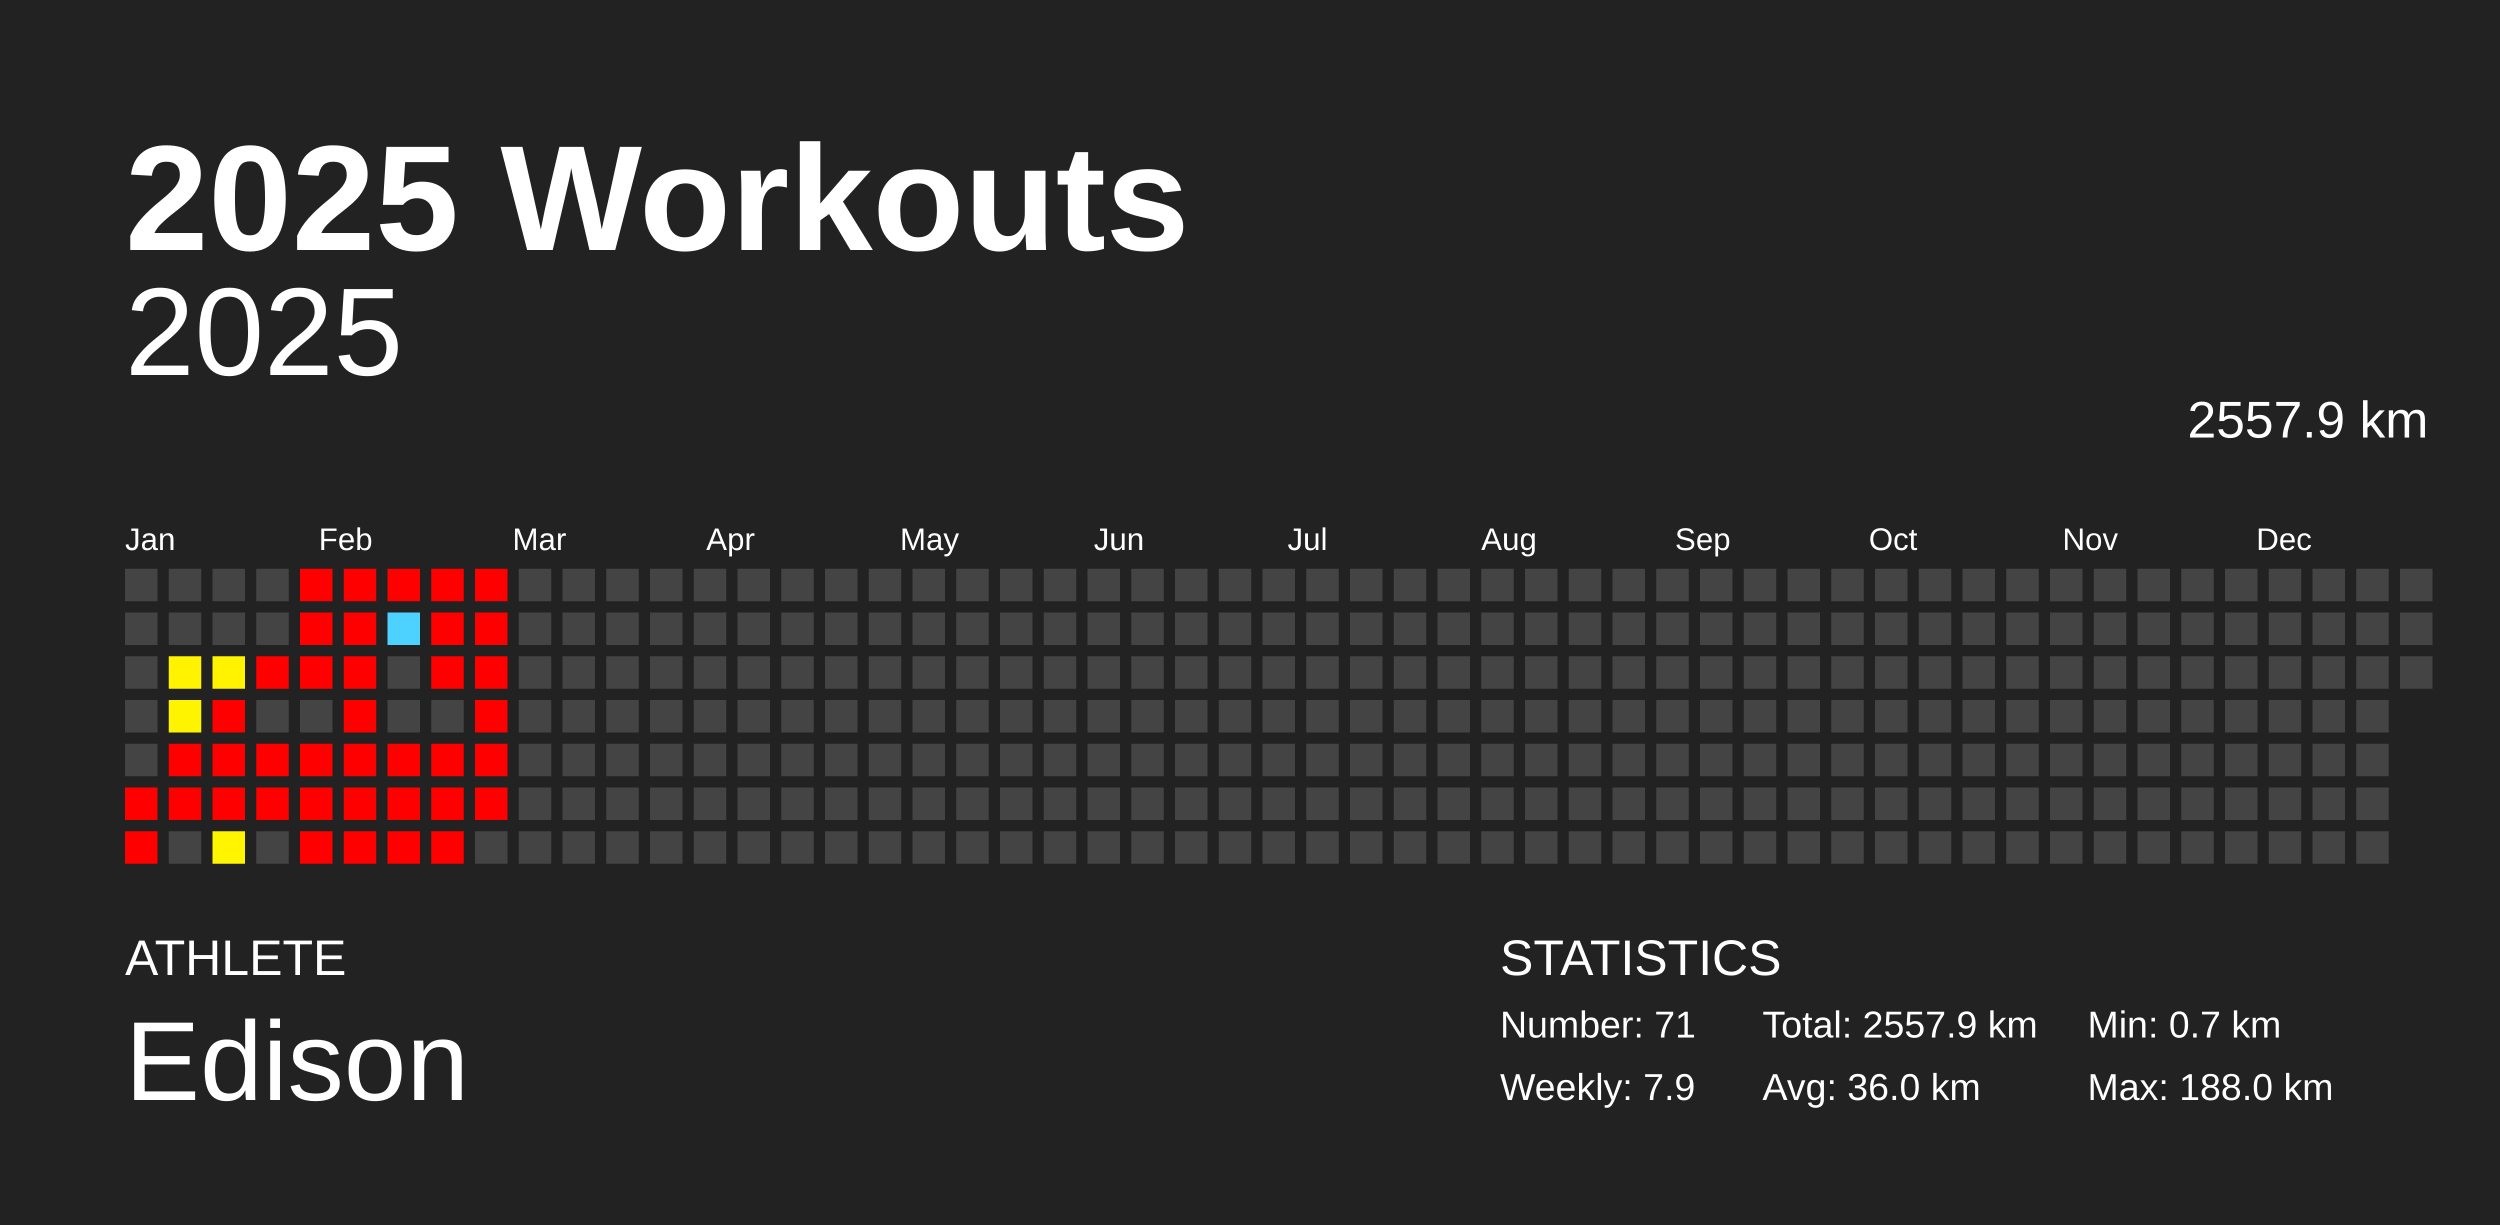
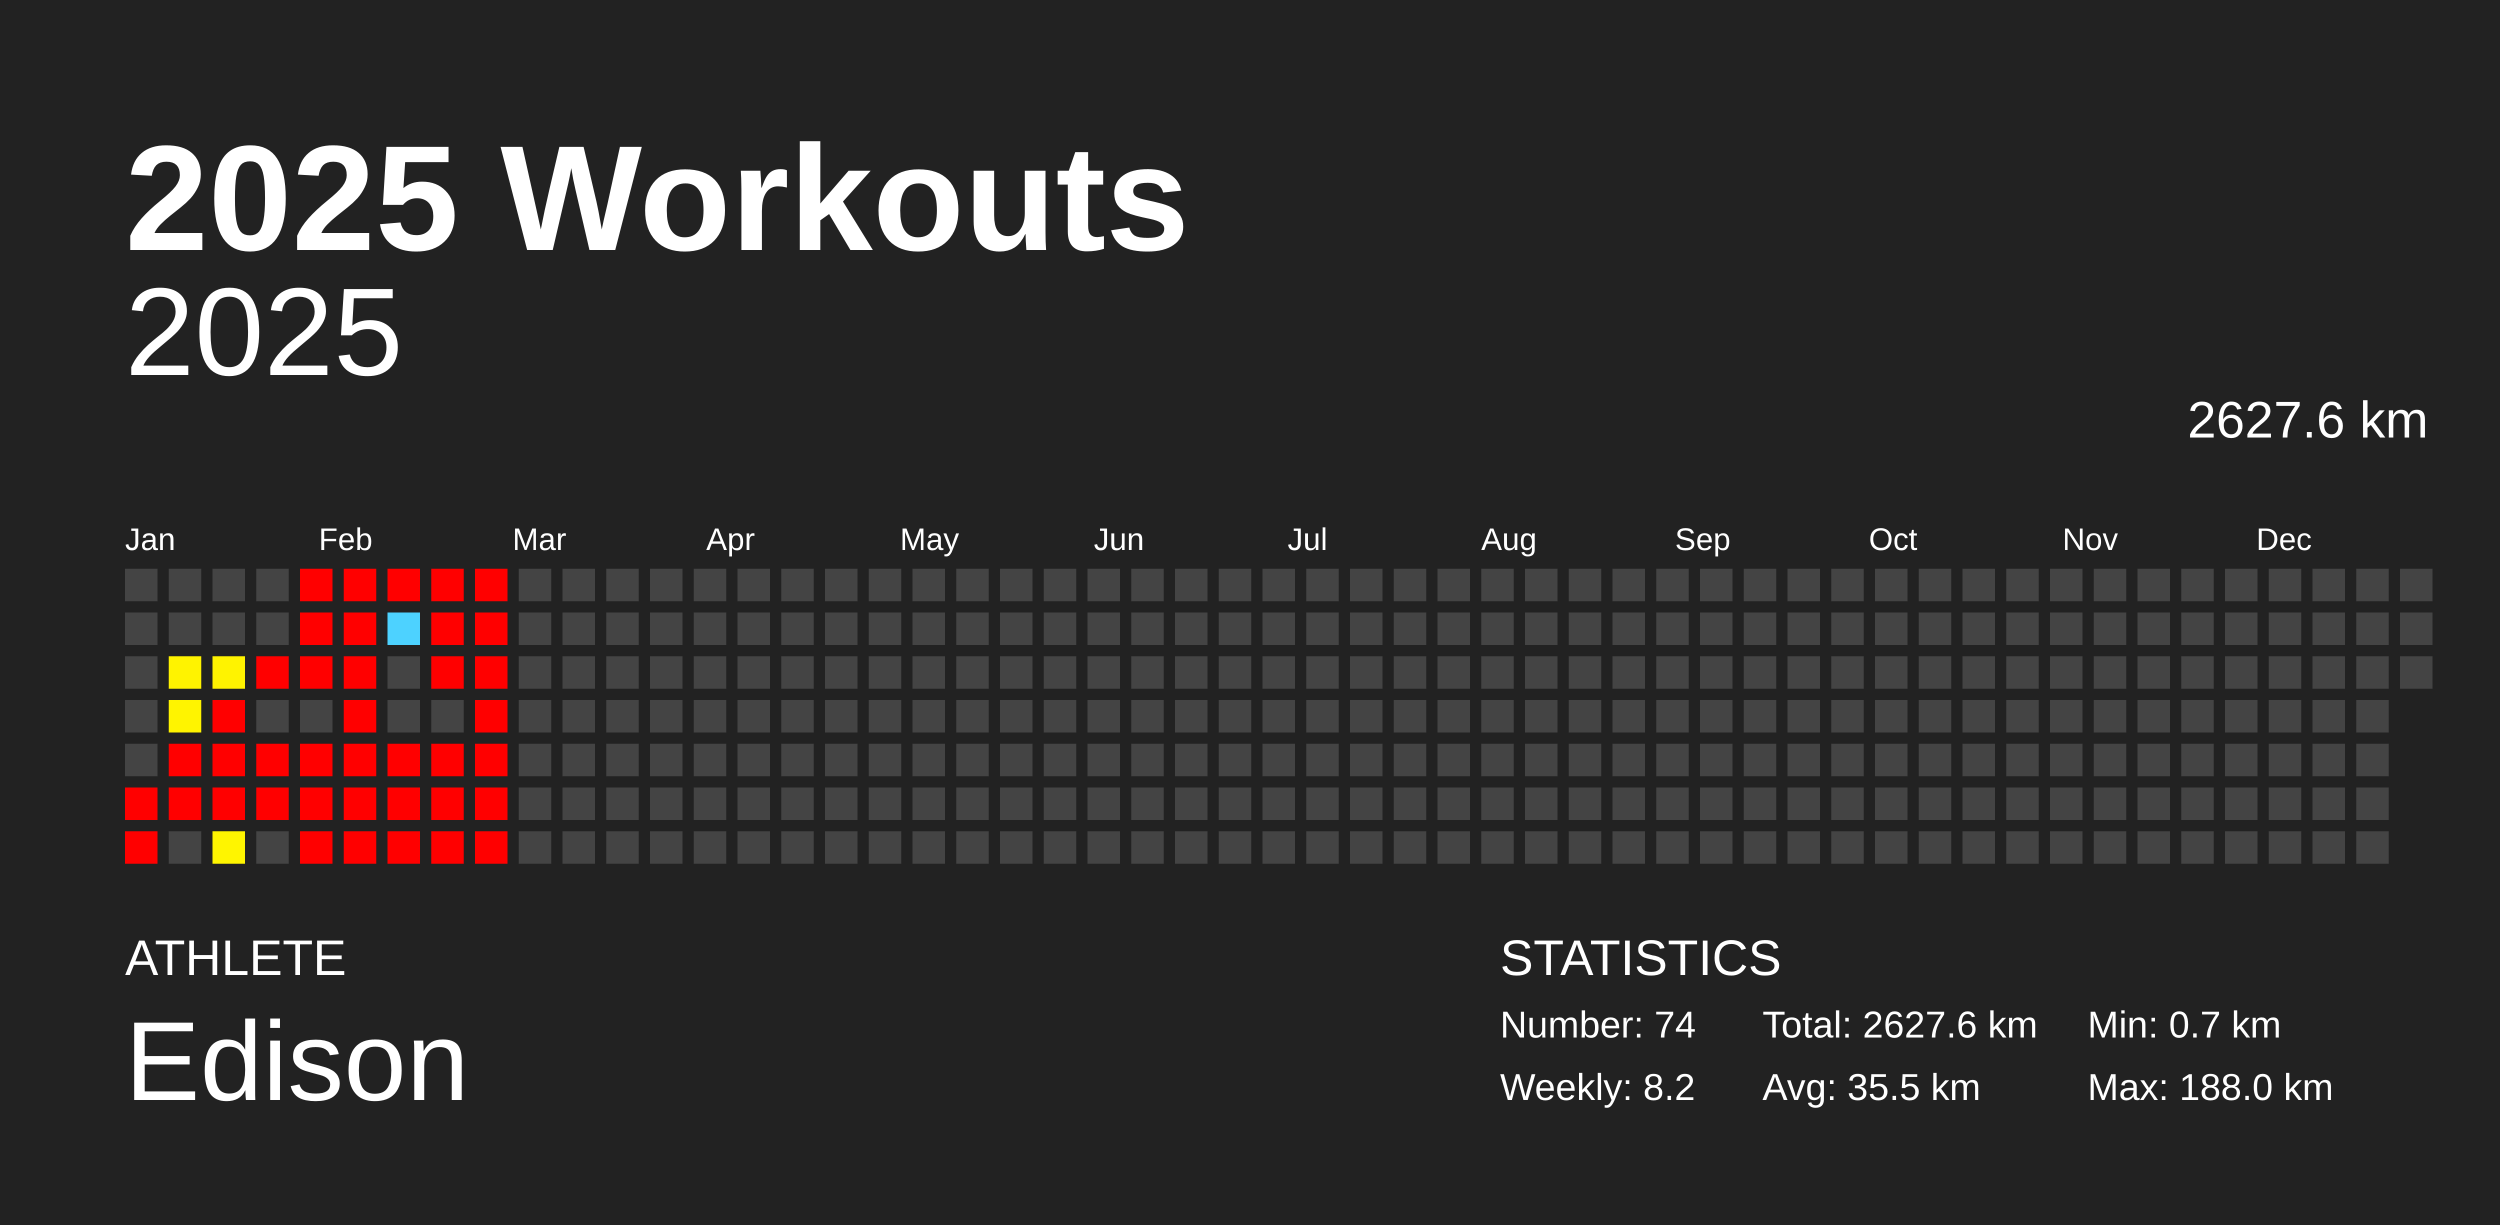
<svg xmlns="http://www.w3.org/2000/svg" baseProfile="full" height="98mm" version="1.1" viewBox="0,0,200,98" width="200mm">
  <defs />
  <rect fill="#222222" height="98" width="200" x="0" y="0" />
  <text fill="#FFFFFF" style="font-size:12px; font-family:Arial; font-weight:bold;" x="10" y="20">2025 Workouts</text>
  <text fill="#FFFFFF" style="font-size:4px; font-family:Arial" x="10" y="78">ATHLETE</text>
  <text fill="#FFFFFF" style="font-size:9px; font-family:Arial" x="10" y="88">Edison</text>
  <text fill="#FFFFFF" style="font-size:4px; font-family:Arial" x="120" y="78">STATISTICS</text>
-   <text fill="#FFFFFF" style="font-size:3px; font-family:Arial" x="120" y="83">Number: 71</text>
-   <text fill="#FFFFFF" style="font-size:3px; font-family:Arial" x="120" y="88">Weekly: 7.9</text>
-   <text fill="#FFFFFF" style="font-size:3px; font-family:Arial" x="141" y="83">Total: 2557.9 km</text>
-   <text fill="#FFFFFF" style="font-size:3px; font-family:Arial" x="141" y="88">Avg: 36.0 km</text>
+   <text fill="#FFFFFF" style="font-size:3px; font-family:Arial" x="120" y="83">Number: 74</text>
+   <text fill="#FFFFFF" style="font-size:3px; font-family:Arial" x="120" y="88">Weekly: 8.2</text>
+   <text fill="#FFFFFF" style="font-size:3px; font-family:Arial" x="141" y="83">Total: 2627.6 km</text>
+   <text fill="#FFFFFF" style="font-size:3px; font-family:Arial" x="141" y="88">Avg: 35.5 km</text>
  <text fill="#FFFFFF" style="font-size:3px; font-family:Arial" x="167" y="83">Min: 0.7 km</text>
  <text fill="#FFFFFF" style="font-size:3px; font-family:Arial" x="167" y="88">Max: 188.0 km</text>
  <text alignment-baseline="hanging" fill="#FFFFFF" style="font-size:10.0px; font-family:Arial;" x="10" y="30">2025</text>
-   <text alignment-baseline="hanging" fill="#FFFFFF" style="font-size:4.125px; font-family:Arial;" x="175" y="35">2557.9 km</text>
+   <text alignment-baseline="hanging" fill="#FFFFFF" style="font-size:4.125px; font-family:Arial;" x="175" y="35">2627.6 km</text>
  <text fill="#FFFFFF" style="font-size:2.5px; font-family:Arial" x="10.0" y="44">Jan</text>
  <text fill="#FFFFFF" style="font-size:2.5px; font-family:Arial" x="25.5" y="44">Feb</text>
  <text fill="#FFFFFF" style="font-size:2.5px; font-family:Arial" x="41.0" y="44">Mar</text>
  <text fill="#FFFFFF" style="font-size:2.5px; font-family:Arial" x="56.5" y="44">Apr</text>
  <text fill="#FFFFFF" style="font-size:2.5px; font-family:Arial" x="72.0" y="44">May</text>
  <text fill="#FFFFFF" style="font-size:2.5px; font-family:Arial" x="87.5" y="44">Jun</text>
  <text fill="#FFFFFF" style="font-size:2.5px; font-family:Arial" x="103.0" y="44">Jul</text>
  <text fill="#FFFFFF" style="font-size:2.5px; font-family:Arial" x="118.5" y="44">Aug</text>
  <text fill="#FFFFFF" style="font-size:2.5px; font-family:Arial" x="134.0" y="44">Sep</text>
  <text fill="#FFFFFF" style="font-size:2.5px; font-family:Arial" x="149.5" y="44">Oct</text>
  <text fill="#FFFFFF" style="font-size:2.5px; font-family:Arial" x="165.0" y="44">Nov</text>
  <text fill="#FFFFFF" style="font-size:2.5px; font-family:Arial" x="180.5" y="44">Dec</text>
  <rect fill="#444444" height="2.6" width="2.6" x="10.0" y="45.5" />
  <rect fill="#444444" height="2.6" width="2.6" x="10.0" y="49.0" />
  <rect fill="#444444" height="2.6" width="2.6" x="10.0" y="52.5" />
  <rect fill="#444444" height="2.6" width="2.6" x="10.0" y="56.0" />
  <rect fill="#444444" height="2.6" width="2.6" x="10.0" y="59.5" />
  <rect fill="red" height="2.6" width="2.6" x="10.0" y="63.0" />
  <rect fill="red" height="2.6" width="2.6" x="10.0" y="66.5" />
  <rect fill="#444444" height="2.6" width="2.6" x="13.5" y="45.5" />
  <rect fill="#444444" height="2.6" width="2.6" x="13.5" y="49.0" />
  <rect fill="#fff300" height="2.6" width="2.6" x="13.5" y="52.5" />
  <rect fill="#fff400" height="2.6" width="2.6" x="13.5" y="56.0" />
  <rect fill="red" height="2.6" width="2.6" x="13.5" y="59.5" />
  <rect fill="red" height="2.6" width="2.6" x="13.5" y="63.0" />
  <rect fill="#444444" height="2.6" width="2.6" x="13.5" y="66.5" />
  <rect fill="#444444" height="2.6" width="2.6" x="17.0" y="45.5" />
  <rect fill="#444444" height="2.6" width="2.6" x="17.0" y="49.0" />
  <rect fill="#fff300" height="2.6" width="2.6" x="17.0" y="52.5" />
  <rect fill="red" height="2.6" width="2.6" x="17.0" y="56.0" />
  <rect fill="red" height="2.6" width="2.6" x="17.0" y="59.5" />
  <rect fill="red" height="2.6" width="2.6" x="17.0" y="63.0" />
  <rect fill="#fff500" height="2.6" width="2.6" x="17.0" y="66.5" />
  <rect fill="#444444" height="2.6" width="2.6" x="20.5" y="45.5" />
  <rect fill="#444444" height="2.6" width="2.6" x="20.5" y="49.0" />
  <rect fill="red" height="2.6" width="2.6" x="20.5" y="52.5" />
  <rect fill="#444444" height="2.6" width="2.6" x="20.5" y="56.0" />
  <rect fill="red" height="2.6" width="2.6" x="20.5" y="59.5" />
  <rect fill="red" height="2.6" width="2.6" x="20.5" y="63.0" />
  <rect fill="#444444" height="2.6" width="2.6" x="20.5" y="66.5" />
  <rect fill="red" height="2.6" width="2.6" x="24.0" y="45.5" />
  <rect fill="red" height="2.6" width="2.6" x="24.0" y="49.0" />
  <rect fill="red" height="2.6" width="2.6" x="24.0" y="52.5" />
  <rect fill="#444444" height="2.6" width="2.6" x="24.0" y="56.0" />
  <rect fill="red" height="2.6" width="2.6" x="24.0" y="59.5" />
  <rect fill="red" height="2.6" width="2.6" x="24.0" y="63.0" />
  <rect fill="red" height="2.6" width="2.6" x="24.0" y="66.5" />
  <rect fill="red" height="2.6" width="2.6" x="27.5" y="45.5" />
  <rect fill="red" height="2.6" width="2.6" x="27.5" y="49.0" />
  <rect fill="red" height="2.6" width="2.6" x="27.5" y="52.5" />
  <rect fill="red" height="2.6" width="2.6" x="27.5" y="56.0" />
  <rect fill="red" height="2.6" width="2.6" x="27.5" y="59.5" />
  <rect fill="red" height="2.6" width="2.6" x="27.5" y="63.0" />
  <rect fill="red" height="2.6" width="2.6" x="27.5" y="66.5" />
  <rect fill="red" height="2.6" width="2.6" x="31.0" y="45.5" />
  <rect fill="#4dd2ff" height="2.6" width="2.6" x="31.0" y="49.0" />
  <rect fill="#444444" height="2.6" width="2.6" x="31.0" y="52.5" />
  <rect fill="#444444" height="2.6" width="2.6" x="31.0" y="56.0" />
  <rect fill="red" height="2.6" width="2.6" x="31.0" y="59.5" />
  <rect fill="red" height="2.6" width="2.6" x="31.0" y="63.0" />
  <rect fill="red" height="2.6" width="2.6" x="31.0" y="66.5" />
  <rect fill="red" height="2.6" width="2.6" x="34.5" y="45.5" />
  <rect fill="red" height="2.6" width="2.6" x="34.5" y="49.0" />
  <rect fill="red" height="2.6" width="2.6" x="34.5" y="52.5" />
  <rect fill="#444444" height="2.6" width="2.6" x="34.5" y="56.0" />
  <rect fill="red" height="2.6" width="2.6" x="34.5" y="59.5" />
  <rect fill="red" height="2.6" width="2.6" x="34.5" y="63.0" />
  <rect fill="red" height="2.6" width="2.6" x="34.5" y="66.5" />
  <rect fill="red" height="2.6" width="2.6" x="38.0" y="45.5" />
  <rect fill="red" height="2.6" width="2.6" x="38.0" y="49.0" />
  <rect fill="red" height="2.6" width="2.6" x="38.0" y="52.5" />
  <rect fill="red" height="2.6" width="2.6" x="38.0" y="56.0" />
  <rect fill="red" height="2.6" width="2.6" x="38.0" y="59.5" />
  <rect fill="red" height="2.6" width="2.6" x="38.0" y="63.0" />
-   <rect fill="#444444" height="2.6" width="2.6" x="38.0" y="66.5" />
+   <rect fill="red" height="2.6" width="2.6" x="38.0" y="66.5" />
  <rect fill="#444444" height="2.6" width="2.6" x="41.5" y="45.5" />
  <rect fill="#444444" height="2.6" width="2.6" x="41.5" y="49.0" />
  <rect fill="#444444" height="2.6" width="2.6" x="41.5" y="52.5" />
  <rect fill="#444444" height="2.6" width="2.6" x="41.5" y="56.0" />
  <rect fill="#444444" height="2.6" width="2.6" x="41.5" y="59.5" />
  <rect fill="#444444" height="2.6" width="2.6" x="41.5" y="63.0" />
  <rect fill="#444444" height="2.6" width="2.6" x="41.5" y="66.5" />
  <rect fill="#444444" height="2.6" width="2.6" x="45.0" y="45.5" />
  <rect fill="#444444" height="2.6" width="2.6" x="45.0" y="49.0" />
  <rect fill="#444444" height="2.6" width="2.6" x="45.0" y="52.5" />
  <rect fill="#444444" height="2.6" width="2.6" x="45.0" y="56.0" />
  <rect fill="#444444" height="2.6" width="2.6" x="45.0" y="59.5" />
  <rect fill="#444444" height="2.6" width="2.6" x="45.0" y="63.0" />
  <rect fill="#444444" height="2.6" width="2.6" x="45.0" y="66.5" />
  <rect fill="#444444" height="2.6" width="2.6" x="48.5" y="45.5" />
  <rect fill="#444444" height="2.6" width="2.6" x="48.5" y="49.0" />
  <rect fill="#444444" height="2.6" width="2.6" x="48.5" y="52.5" />
  <rect fill="#444444" height="2.6" width="2.6" x="48.5" y="56.0" />
  <rect fill="#444444" height="2.6" width="2.6" x="48.5" y="59.5" />
  <rect fill="#444444" height="2.6" width="2.6" x="48.5" y="63.0" />
  <rect fill="#444444" height="2.6" width="2.6" x="48.5" y="66.5" />
  <rect fill="#444444" height="2.6" width="2.6" x="52.0" y="45.5" />
  <rect fill="#444444" height="2.6" width="2.6" x="52.0" y="49.0" />
  <rect fill="#444444" height="2.6" width="2.6" x="52.0" y="52.5" />
  <rect fill="#444444" height="2.6" width="2.6" x="52.0" y="56.0" />
  <rect fill="#444444" height="2.6" width="2.6" x="52.0" y="59.5" />
  <rect fill="#444444" height="2.6" width="2.6" x="52.0" y="63.0" />
  <rect fill="#444444" height="2.6" width="2.6" x="52.0" y="66.5" />
  <rect fill="#444444" height="2.6" width="2.6" x="55.5" y="45.5" />
  <rect fill="#444444" height="2.6" width="2.6" x="55.5" y="49.0" />
  <rect fill="#444444" height="2.6" width="2.6" x="55.5" y="52.5" />
  <rect fill="#444444" height="2.6" width="2.6" x="55.5" y="56.0" />
  <rect fill="#444444" height="2.6" width="2.6" x="55.5" y="59.5" />
  <rect fill="#444444" height="2.6" width="2.6" x="55.5" y="63.0" />
  <rect fill="#444444" height="2.6" width="2.6" x="55.5" y="66.5" />
  <rect fill="#444444" height="2.6" width="2.6" x="59.0" y="45.5" />
  <rect fill="#444444" height="2.6" width="2.6" x="59.0" y="49.0" />
  <rect fill="#444444" height="2.6" width="2.6" x="59.0" y="52.5" />
  <rect fill="#444444" height="2.6" width="2.6" x="59.0" y="56.0" />
  <rect fill="#444444" height="2.6" width="2.6" x="59.0" y="59.5" />
  <rect fill="#444444" height="2.6" width="2.6" x="59.0" y="63.0" />
  <rect fill="#444444" height="2.6" width="2.6" x="59.0" y="66.5" />
  <rect fill="#444444" height="2.6" width="2.6" x="62.5" y="45.5" />
  <rect fill="#444444" height="2.6" width="2.6" x="62.5" y="49.0" />
  <rect fill="#444444" height="2.6" width="2.6" x="62.5" y="52.5" />
  <rect fill="#444444" height="2.6" width="2.6" x="62.5" y="56.0" />
  <rect fill="#444444" height="2.6" width="2.6" x="62.5" y="59.5" />
  <rect fill="#444444" height="2.6" width="2.6" x="62.5" y="63.0" />
  <rect fill="#444444" height="2.6" width="2.6" x="62.5" y="66.5" />
  <rect fill="#444444" height="2.6" width="2.6" x="66.0" y="45.5" />
  <rect fill="#444444" height="2.6" width="2.6" x="66.0" y="49.0" />
  <rect fill="#444444" height="2.6" width="2.6" x="66.0" y="52.5" />
  <rect fill="#444444" height="2.6" width="2.6" x="66.0" y="56.0" />
  <rect fill="#444444" height="2.6" width="2.6" x="66.0" y="59.5" />
  <rect fill="#444444" height="2.6" width="2.6" x="66.0" y="63.0" />
  <rect fill="#444444" height="2.6" width="2.6" x="66.0" y="66.5" />
  <rect fill="#444444" height="2.6" width="2.6" x="69.5" y="45.5" />
  <rect fill="#444444" height="2.6" width="2.6" x="69.5" y="49.0" />
  <rect fill="#444444" height="2.6" width="2.6" x="69.5" y="52.5" />
  <rect fill="#444444" height="2.6" width="2.6" x="69.5" y="56.0" />
  <rect fill="#444444" height="2.6" width="2.6" x="69.5" y="59.5" />
  <rect fill="#444444" height="2.6" width="2.6" x="69.5" y="63.0" />
  <rect fill="#444444" height="2.6" width="2.6" x="69.5" y="66.5" />
  <rect fill="#444444" height="2.6" width="2.6" x="73.0" y="45.5" />
  <rect fill="#444444" height="2.6" width="2.6" x="73.0" y="49.0" />
  <rect fill="#444444" height="2.6" width="2.6" x="73.0" y="52.5" />
  <rect fill="#444444" height="2.6" width="2.6" x="73.0" y="56.0" />
  <rect fill="#444444" height="2.6" width="2.6" x="73.0" y="59.5" />
  <rect fill="#444444" height="2.6" width="2.6" x="73.0" y="63.0" />
  <rect fill="#444444" height="2.6" width="2.6" x="73.0" y="66.5" />
  <rect fill="#444444" height="2.6" width="2.6" x="76.5" y="45.5" />
  <rect fill="#444444" height="2.6" width="2.6" x="76.5" y="49.0" />
  <rect fill="#444444" height="2.6" width="2.6" x="76.5" y="52.5" />
  <rect fill="#444444" height="2.6" width="2.6" x="76.5" y="56.0" />
  <rect fill="#444444" height="2.6" width="2.6" x="76.5" y="59.5" />
  <rect fill="#444444" height="2.6" width="2.6" x="76.5" y="63.0" />
  <rect fill="#444444" height="2.6" width="2.6" x="76.5" y="66.5" />
  <rect fill="#444444" height="2.6" width="2.6" x="80.0" y="45.5" />
  <rect fill="#444444" height="2.6" width="2.6" x="80.0" y="49.0" />
  <rect fill="#444444" height="2.6" width="2.6" x="80.0" y="52.5" />
  <rect fill="#444444" height="2.6" width="2.6" x="80.0" y="56.0" />
  <rect fill="#444444" height="2.6" width="2.6" x="80.0" y="59.5" />
  <rect fill="#444444" height="2.6" width="2.6" x="80.0" y="63.0" />
  <rect fill="#444444" height="2.6" width="2.6" x="80.0" y="66.5" />
  <rect fill="#444444" height="2.6" width="2.6" x="83.5" y="45.5" />
  <rect fill="#444444" height="2.6" width="2.6" x="83.5" y="49.0" />
  <rect fill="#444444" height="2.6" width="2.6" x="83.5" y="52.5" />
  <rect fill="#444444" height="2.6" width="2.6" x="83.5" y="56.0" />
  <rect fill="#444444" height="2.6" width="2.6" x="83.5" y="59.5" />
  <rect fill="#444444" height="2.6" width="2.6" x="83.5" y="63.0" />
  <rect fill="#444444" height="2.6" width="2.6" x="83.5" y="66.5" />
  <rect fill="#444444" height="2.6" width="2.6" x="87.0" y="45.5" />
  <rect fill="#444444" height="2.6" width="2.6" x="87.0" y="49.0" />
  <rect fill="#444444" height="2.6" width="2.6" x="87.0" y="52.5" />
  <rect fill="#444444" height="2.6" width="2.6" x="87.0" y="56.0" />
  <rect fill="#444444" height="2.6" width="2.6" x="87.0" y="59.5" />
  <rect fill="#444444" height="2.6" width="2.6" x="87.0" y="63.0" />
  <rect fill="#444444" height="2.6" width="2.6" x="87.0" y="66.5" />
  <rect fill="#444444" height="2.6" width="2.6" x="90.5" y="45.5" />
  <rect fill="#444444" height="2.6" width="2.6" x="90.5" y="49.0" />
  <rect fill="#444444" height="2.6" width="2.6" x="90.5" y="52.5" />
  <rect fill="#444444" height="2.6" width="2.6" x="90.5" y="56.0" />
  <rect fill="#444444" height="2.6" width="2.6" x="90.5" y="59.5" />
  <rect fill="#444444" height="2.6" width="2.6" x="90.5" y="63.0" />
  <rect fill="#444444" height="2.6" width="2.6" x="90.5" y="66.5" />
  <rect fill="#444444" height="2.6" width="2.6" x="94.0" y="45.5" />
  <rect fill="#444444" height="2.6" width="2.6" x="94.0" y="49.0" />
  <rect fill="#444444" height="2.6" width="2.6" x="94.0" y="52.5" />
  <rect fill="#444444" height="2.6" width="2.6" x="94.0" y="56.0" />
  <rect fill="#444444" height="2.6" width="2.6" x="94.0" y="59.5" />
  <rect fill="#444444" height="2.6" width="2.6" x="94.0" y="63.0" />
  <rect fill="#444444" height="2.6" width="2.6" x="94.0" y="66.5" />
  <rect fill="#444444" height="2.6" width="2.6" x="97.5" y="45.5" />
  <rect fill="#444444" height="2.6" width="2.6" x="97.5" y="49.0" />
  <rect fill="#444444" height="2.6" width="2.6" x="97.5" y="52.5" />
  <rect fill="#444444" height="2.6" width="2.6" x="97.5" y="56.0" />
  <rect fill="#444444" height="2.6" width="2.6" x="97.5" y="59.5" />
  <rect fill="#444444" height="2.6" width="2.6" x="97.5" y="63.0" />
  <rect fill="#444444" height="2.6" width="2.6" x="97.5" y="66.5" />
  <rect fill="#444444" height="2.6" width="2.6" x="101.0" y="45.5" />
  <rect fill="#444444" height="2.6" width="2.6" x="101.0" y="49.0" />
  <rect fill="#444444" height="2.6" width="2.6" x="101.0" y="52.5" />
  <rect fill="#444444" height="2.6" width="2.6" x="101.0" y="56.0" />
  <rect fill="#444444" height="2.6" width="2.6" x="101.0" y="59.5" />
  <rect fill="#444444" height="2.6" width="2.6" x="101.0" y="63.0" />
  <rect fill="#444444" height="2.6" width="2.6" x="101.0" y="66.5" />
  <rect fill="#444444" height="2.6" width="2.6" x="104.5" y="45.5" />
  <rect fill="#444444" height="2.6" width="2.6" x="104.5" y="49.0" />
  <rect fill="#444444" height="2.6" width="2.6" x="104.5" y="52.5" />
  <rect fill="#444444" height="2.6" width="2.6" x="104.5" y="56.0" />
  <rect fill="#444444" height="2.6" width="2.6" x="104.5" y="59.5" />
  <rect fill="#444444" height="2.6" width="2.6" x="104.5" y="63.0" />
  <rect fill="#444444" height="2.6" width="2.6" x="104.5" y="66.5" />
  <rect fill="#444444" height="2.6" width="2.6" x="108.0" y="45.5" />
  <rect fill="#444444" height="2.6" width="2.6" x="108.0" y="49.0" />
  <rect fill="#444444" height="2.6" width="2.6" x="108.0" y="52.5" />
  <rect fill="#444444" height="2.6" width="2.6" x="108.0" y="56.0" />
  <rect fill="#444444" height="2.6" width="2.6" x="108.0" y="59.5" />
  <rect fill="#444444" height="2.6" width="2.6" x="108.0" y="63.0" />
  <rect fill="#444444" height="2.6" width="2.6" x="108.0" y="66.5" />
  <rect fill="#444444" height="2.6" width="2.6" x="111.5" y="45.5" />
  <rect fill="#444444" height="2.6" width="2.6" x="111.5" y="49.0" />
  <rect fill="#444444" height="2.6" width="2.6" x="111.5" y="52.5" />
  <rect fill="#444444" height="2.6" width="2.6" x="111.5" y="56.0" />
  <rect fill="#444444" height="2.6" width="2.6" x="111.5" y="59.5" />
  <rect fill="#444444" height="2.6" width="2.6" x="111.5" y="63.0" />
  <rect fill="#444444" height="2.6" width="2.6" x="111.5" y="66.5" />
  <rect fill="#444444" height="2.6" width="2.6" x="115.0" y="45.5" />
  <rect fill="#444444" height="2.6" width="2.6" x="115.0" y="49.0" />
  <rect fill="#444444" height="2.6" width="2.6" x="115.0" y="52.5" />
  <rect fill="#444444" height="2.6" width="2.6" x="115.0" y="56.0" />
  <rect fill="#444444" height="2.6" width="2.6" x="115.0" y="59.5" />
  <rect fill="#444444" height="2.6" width="2.6" x="115.0" y="63.0" />
  <rect fill="#444444" height="2.6" width="2.6" x="115.0" y="66.5" />
  <rect fill="#444444" height="2.6" width="2.6" x="118.5" y="45.5" />
  <rect fill="#444444" height="2.6" width="2.6" x="118.5" y="49.0" />
  <rect fill="#444444" height="2.6" width="2.6" x="118.5" y="52.5" />
  <rect fill="#444444" height="2.6" width="2.6" x="118.5" y="56.0" />
  <rect fill="#444444" height="2.6" width="2.6" x="118.5" y="59.5" />
  <rect fill="#444444" height="2.6" width="2.6" x="118.5" y="63.0" />
  <rect fill="#444444" height="2.6" width="2.6" x="118.5" y="66.5" />
  <rect fill="#444444" height="2.6" width="2.6" x="122.0" y="45.5" />
  <rect fill="#444444" height="2.6" width="2.6" x="122.0" y="49.0" />
  <rect fill="#444444" height="2.6" width="2.6" x="122.0" y="52.5" />
  <rect fill="#444444" height="2.6" width="2.6" x="122.0" y="56.0" />
  <rect fill="#444444" height="2.6" width="2.6" x="122.0" y="59.5" />
  <rect fill="#444444" height="2.6" width="2.6" x="122.0" y="63.0" />
  <rect fill="#444444" height="2.6" width="2.6" x="122.0" y="66.5" />
  <rect fill="#444444" height="2.6" width="2.6" x="125.5" y="45.5" />
  <rect fill="#444444" height="2.6" width="2.6" x="125.5" y="49.0" />
  <rect fill="#444444" height="2.6" width="2.6" x="125.5" y="52.5" />
  <rect fill="#444444" height="2.6" width="2.6" x="125.5" y="56.0" />
  <rect fill="#444444" height="2.6" width="2.6" x="125.5" y="59.5" />
  <rect fill="#444444" height="2.6" width="2.6" x="125.5" y="63.0" />
  <rect fill="#444444" height="2.6" width="2.6" x="125.5" y="66.5" />
  <rect fill="#444444" height="2.6" width="2.6" x="129.0" y="45.5" />
  <rect fill="#444444" height="2.6" width="2.6" x="129.0" y="49.0" />
  <rect fill="#444444" height="2.6" width="2.6" x="129.0" y="52.5" />
  <rect fill="#444444" height="2.6" width="2.6" x="129.0" y="56.0" />
  <rect fill="#444444" height="2.6" width="2.6" x="129.0" y="59.5" />
  <rect fill="#444444" height="2.6" width="2.6" x="129.0" y="63.0" />
  <rect fill="#444444" height="2.6" width="2.6" x="129.0" y="66.5" />
  <rect fill="#444444" height="2.6" width="2.6" x="132.5" y="45.5" />
  <rect fill="#444444" height="2.6" width="2.6" x="132.5" y="49.0" />
  <rect fill="#444444" height="2.6" width="2.6" x="132.5" y="52.5" />
  <rect fill="#444444" height="2.6" width="2.6" x="132.5" y="56.0" />
  <rect fill="#444444" height="2.6" width="2.6" x="132.5" y="59.5" />
  <rect fill="#444444" height="2.6" width="2.6" x="132.5" y="63.0" />
  <rect fill="#444444" height="2.6" width="2.6" x="132.5" y="66.5" />
  <rect fill="#444444" height="2.6" width="2.6" x="136.0" y="45.5" />
  <rect fill="#444444" height="2.6" width="2.6" x="136.0" y="49.0" />
  <rect fill="#444444" height="2.6" width="2.6" x="136.0" y="52.5" />
  <rect fill="#444444" height="2.6" width="2.6" x="136.0" y="56.0" />
  <rect fill="#444444" height="2.6" width="2.6" x="136.0" y="59.5" />
  <rect fill="#444444" height="2.6" width="2.6" x="136.0" y="63.0" />
  <rect fill="#444444" height="2.6" width="2.6" x="136.0" y="66.5" />
  <rect fill="#444444" height="2.6" width="2.6" x="139.5" y="45.5" />
  <rect fill="#444444" height="2.6" width="2.6" x="139.5" y="49.0" />
  <rect fill="#444444" height="2.6" width="2.6" x="139.5" y="52.5" />
  <rect fill="#444444" height="2.6" width="2.6" x="139.5" y="56.0" />
  <rect fill="#444444" height="2.6" width="2.6" x="139.5" y="59.5" />
  <rect fill="#444444" height="2.6" width="2.6" x="139.5" y="63.0" />
  <rect fill="#444444" height="2.6" width="2.6" x="139.5" y="66.5" />
  <rect fill="#444444" height="2.6" width="2.6" x="143.0" y="45.5" />
  <rect fill="#444444" height="2.6" width="2.6" x="143.0" y="49.0" />
  <rect fill="#444444" height="2.6" width="2.6" x="143.0" y="52.5" />
  <rect fill="#444444" height="2.6" width="2.6" x="143.0" y="56.0" />
  <rect fill="#444444" height="2.6" width="2.6" x="143.0" y="59.5" />
  <rect fill="#444444" height="2.6" width="2.6" x="143.0" y="63.0" />
  <rect fill="#444444" height="2.6" width="2.6" x="143.0" y="66.5" />
  <rect fill="#444444" height="2.6" width="2.6" x="146.5" y="45.5" />
  <rect fill="#444444" height="2.6" width="2.6" x="146.5" y="49.0" />
  <rect fill="#444444" height="2.6" width="2.6" x="146.5" y="52.5" />
  <rect fill="#444444" height="2.6" width="2.6" x="146.5" y="56.0" />
  <rect fill="#444444" height="2.6" width="2.6" x="146.5" y="59.5" />
  <rect fill="#444444" height="2.6" width="2.6" x="146.5" y="63.0" />
  <rect fill="#444444" height="2.6" width="2.6" x="146.5" y="66.5" />
  <rect fill="#444444" height="2.6" width="2.6" x="150.0" y="45.5" />
  <rect fill="#444444" height="2.6" width="2.6" x="150.0" y="49.0" />
  <rect fill="#444444" height="2.6" width="2.6" x="150.0" y="52.5" />
  <rect fill="#444444" height="2.6" width="2.6" x="150.0" y="56.0" />
  <rect fill="#444444" height="2.6" width="2.6" x="150.0" y="59.5" />
  <rect fill="#444444" height="2.6" width="2.6" x="150.0" y="63.0" />
  <rect fill="#444444" height="2.6" width="2.6" x="150.0" y="66.5" />
  <rect fill="#444444" height="2.6" width="2.6" x="153.5" y="45.5" />
  <rect fill="#444444" height="2.6" width="2.6" x="153.5" y="49.0" />
  <rect fill="#444444" height="2.6" width="2.6" x="153.5" y="52.5" />
  <rect fill="#444444" height="2.6" width="2.6" x="153.5" y="56.0" />
  <rect fill="#444444" height="2.6" width="2.6" x="153.5" y="59.5" />
  <rect fill="#444444" height="2.6" width="2.6" x="153.5" y="63.0" />
  <rect fill="#444444" height="2.6" width="2.6" x="153.5" y="66.5" />
  <rect fill="#444444" height="2.6" width="2.6" x="157.0" y="45.5" />
  <rect fill="#444444" height="2.6" width="2.6" x="157.0" y="49.0" />
  <rect fill="#444444" height="2.6" width="2.6" x="157.0" y="52.5" />
  <rect fill="#444444" height="2.6" width="2.6" x="157.0" y="56.0" />
  <rect fill="#444444" height="2.6" width="2.6" x="157.0" y="59.5" />
  <rect fill="#444444" height="2.6" width="2.6" x="157.0" y="63.0" />
  <rect fill="#444444" height="2.6" width="2.6" x="157.0" y="66.5" />
  <rect fill="#444444" height="2.6" width="2.6" x="160.5" y="45.5" />
  <rect fill="#444444" height="2.6" width="2.6" x="160.5" y="49.0" />
  <rect fill="#444444" height="2.6" width="2.6" x="160.5" y="52.5" />
  <rect fill="#444444" height="2.6" width="2.6" x="160.5" y="56.0" />
  <rect fill="#444444" height="2.6" width="2.6" x="160.5" y="59.5" />
  <rect fill="#444444" height="2.6" width="2.6" x="160.5" y="63.0" />
  <rect fill="#444444" height="2.6" width="2.6" x="160.5" y="66.5" />
  <rect fill="#444444" height="2.6" width="2.6" x="164.0" y="45.5" />
  <rect fill="#444444" height="2.6" width="2.6" x="164.0" y="49.0" />
  <rect fill="#444444" height="2.6" width="2.6" x="164.0" y="52.5" />
  <rect fill="#444444" height="2.6" width="2.6" x="164.0" y="56.0" />
  <rect fill="#444444" height="2.6" width="2.6" x="164.0" y="59.5" />
  <rect fill="#444444" height="2.6" width="2.6" x="164.0" y="63.0" />
  <rect fill="#444444" height="2.6" width="2.6" x="164.0" y="66.5" />
  <rect fill="#444444" height="2.6" width="2.6" x="167.5" y="45.5" />
  <rect fill="#444444" height="2.6" width="2.6" x="167.5" y="49.0" />
  <rect fill="#444444" height="2.6" width="2.6" x="167.5" y="52.5" />
  <rect fill="#444444" height="2.6" width="2.6" x="167.5" y="56.0" />
  <rect fill="#444444" height="2.6" width="2.6" x="167.5" y="59.5" />
  <rect fill="#444444" height="2.6" width="2.6" x="167.5" y="63.0" />
  <rect fill="#444444" height="2.6" width="2.6" x="167.5" y="66.5" />
  <rect fill="#444444" height="2.6" width="2.6" x="171.0" y="45.5" />
  <rect fill="#444444" height="2.6" width="2.6" x="171.0" y="49.0" />
  <rect fill="#444444" height="2.6" width="2.6" x="171.0" y="52.5" />
  <rect fill="#444444" height="2.6" width="2.6" x="171.0" y="56.0" />
  <rect fill="#444444" height="2.6" width="2.6" x="171.0" y="59.5" />
  <rect fill="#444444" height="2.6" width="2.6" x="171.0" y="63.0" />
  <rect fill="#444444" height="2.6" width="2.6" x="171.0" y="66.5" />
  <rect fill="#444444" height="2.6" width="2.6" x="174.5" y="45.5" />
  <rect fill="#444444" height="2.6" width="2.6" x="174.5" y="49.0" />
  <rect fill="#444444" height="2.6" width="2.6" x="174.5" y="52.5" />
  <rect fill="#444444" height="2.6" width="2.6" x="174.5" y="56.0" />
  <rect fill="#444444" height="2.6" width="2.6" x="174.5" y="59.5" />
  <rect fill="#444444" height="2.6" width="2.6" x="174.5" y="63.0" />
  <rect fill="#444444" height="2.6" width="2.6" x="174.5" y="66.5" />
  <rect fill="#444444" height="2.6" width="2.6" x="178.0" y="45.5" />
  <rect fill="#444444" height="2.6" width="2.6" x="178.0" y="49.0" />
  <rect fill="#444444" height="2.6" width="2.6" x="178.0" y="52.5" />
  <rect fill="#444444" height="2.6" width="2.6" x="178.0" y="56.0" />
  <rect fill="#444444" height="2.6" width="2.6" x="178.0" y="59.5" />
  <rect fill="#444444" height="2.6" width="2.6" x="178.0" y="63.0" />
  <rect fill="#444444" height="2.6" width="2.6" x="178.0" y="66.5" />
  <rect fill="#444444" height="2.6" width="2.6" x="181.5" y="45.5" />
  <rect fill="#444444" height="2.6" width="2.6" x="181.5" y="49.0" />
  <rect fill="#444444" height="2.6" width="2.6" x="181.5" y="52.5" />
  <rect fill="#444444" height="2.6" width="2.6" x="181.5" y="56.0" />
  <rect fill="#444444" height="2.6" width="2.6" x="181.5" y="59.5" />
  <rect fill="#444444" height="2.6" width="2.6" x="181.5" y="63.0" />
  <rect fill="#444444" height="2.6" width="2.6" x="181.5" y="66.5" />
  <rect fill="#444444" height="2.6" width="2.6" x="185.0" y="45.5" />
  <rect fill="#444444" height="2.6" width="2.6" x="185.0" y="49.0" />
  <rect fill="#444444" height="2.6" width="2.6" x="185.0" y="52.5" />
  <rect fill="#444444" height="2.6" width="2.6" x="185.0" y="56.0" />
  <rect fill="#444444" height="2.6" width="2.6" x="185.0" y="59.5" />
  <rect fill="#444444" height="2.6" width="2.6" x="185.0" y="63.0" />
  <rect fill="#444444" height="2.6" width="2.6" x="185.0" y="66.5" />
  <rect fill="#444444" height="2.6" width="2.6" x="188.5" y="45.5" />
  <rect fill="#444444" height="2.6" width="2.6" x="188.5" y="49.0" />
  <rect fill="#444444" height="2.6" width="2.6" x="188.5" y="52.5" />
  <rect fill="#444444" height="2.6" width="2.6" x="188.5" y="56.0" />
  <rect fill="#444444" height="2.6" width="2.6" x="188.5" y="59.5" />
  <rect fill="#444444" height="2.6" width="2.6" x="188.5" y="63.0" />
  <rect fill="#444444" height="2.6" width="2.6" x="188.5" y="66.5" />
  <rect fill="#444444" height="2.6" width="2.6" x="192.0" y="45.5" />
  <rect fill="#444444" height="2.6" width="2.6" x="192.0" y="49.0" />
  <rect fill="#444444" height="2.6" width="2.6" x="192.0" y="52.5" />
</svg>
